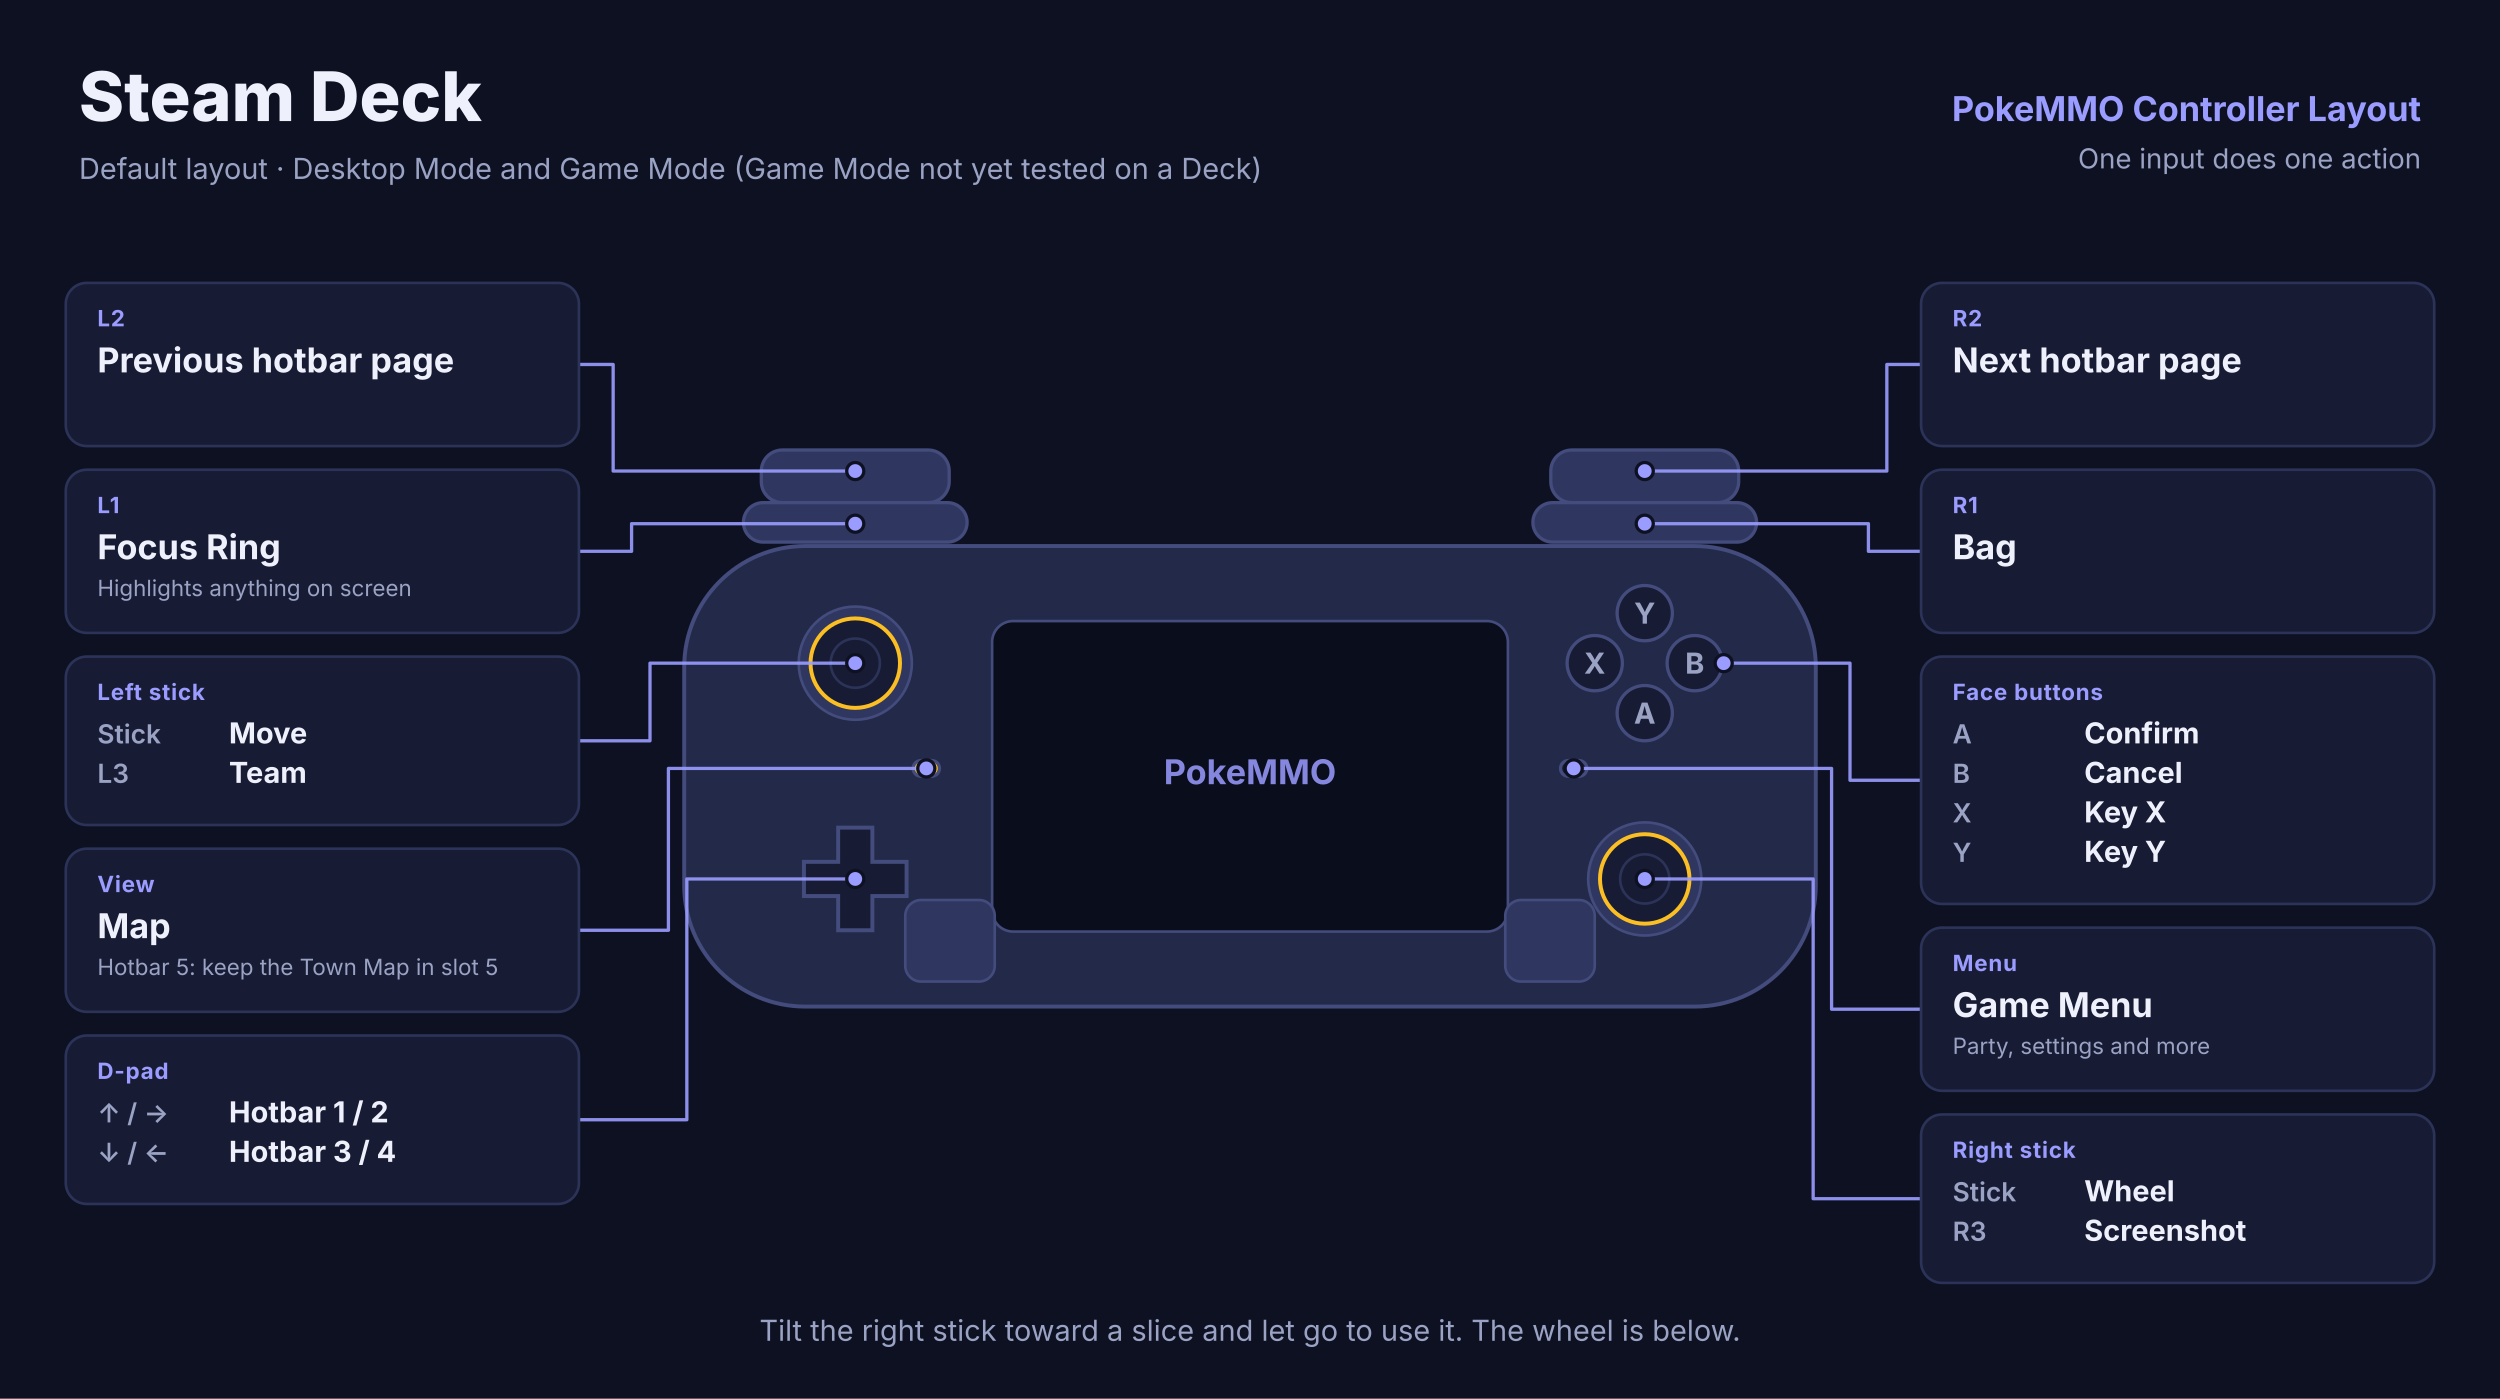
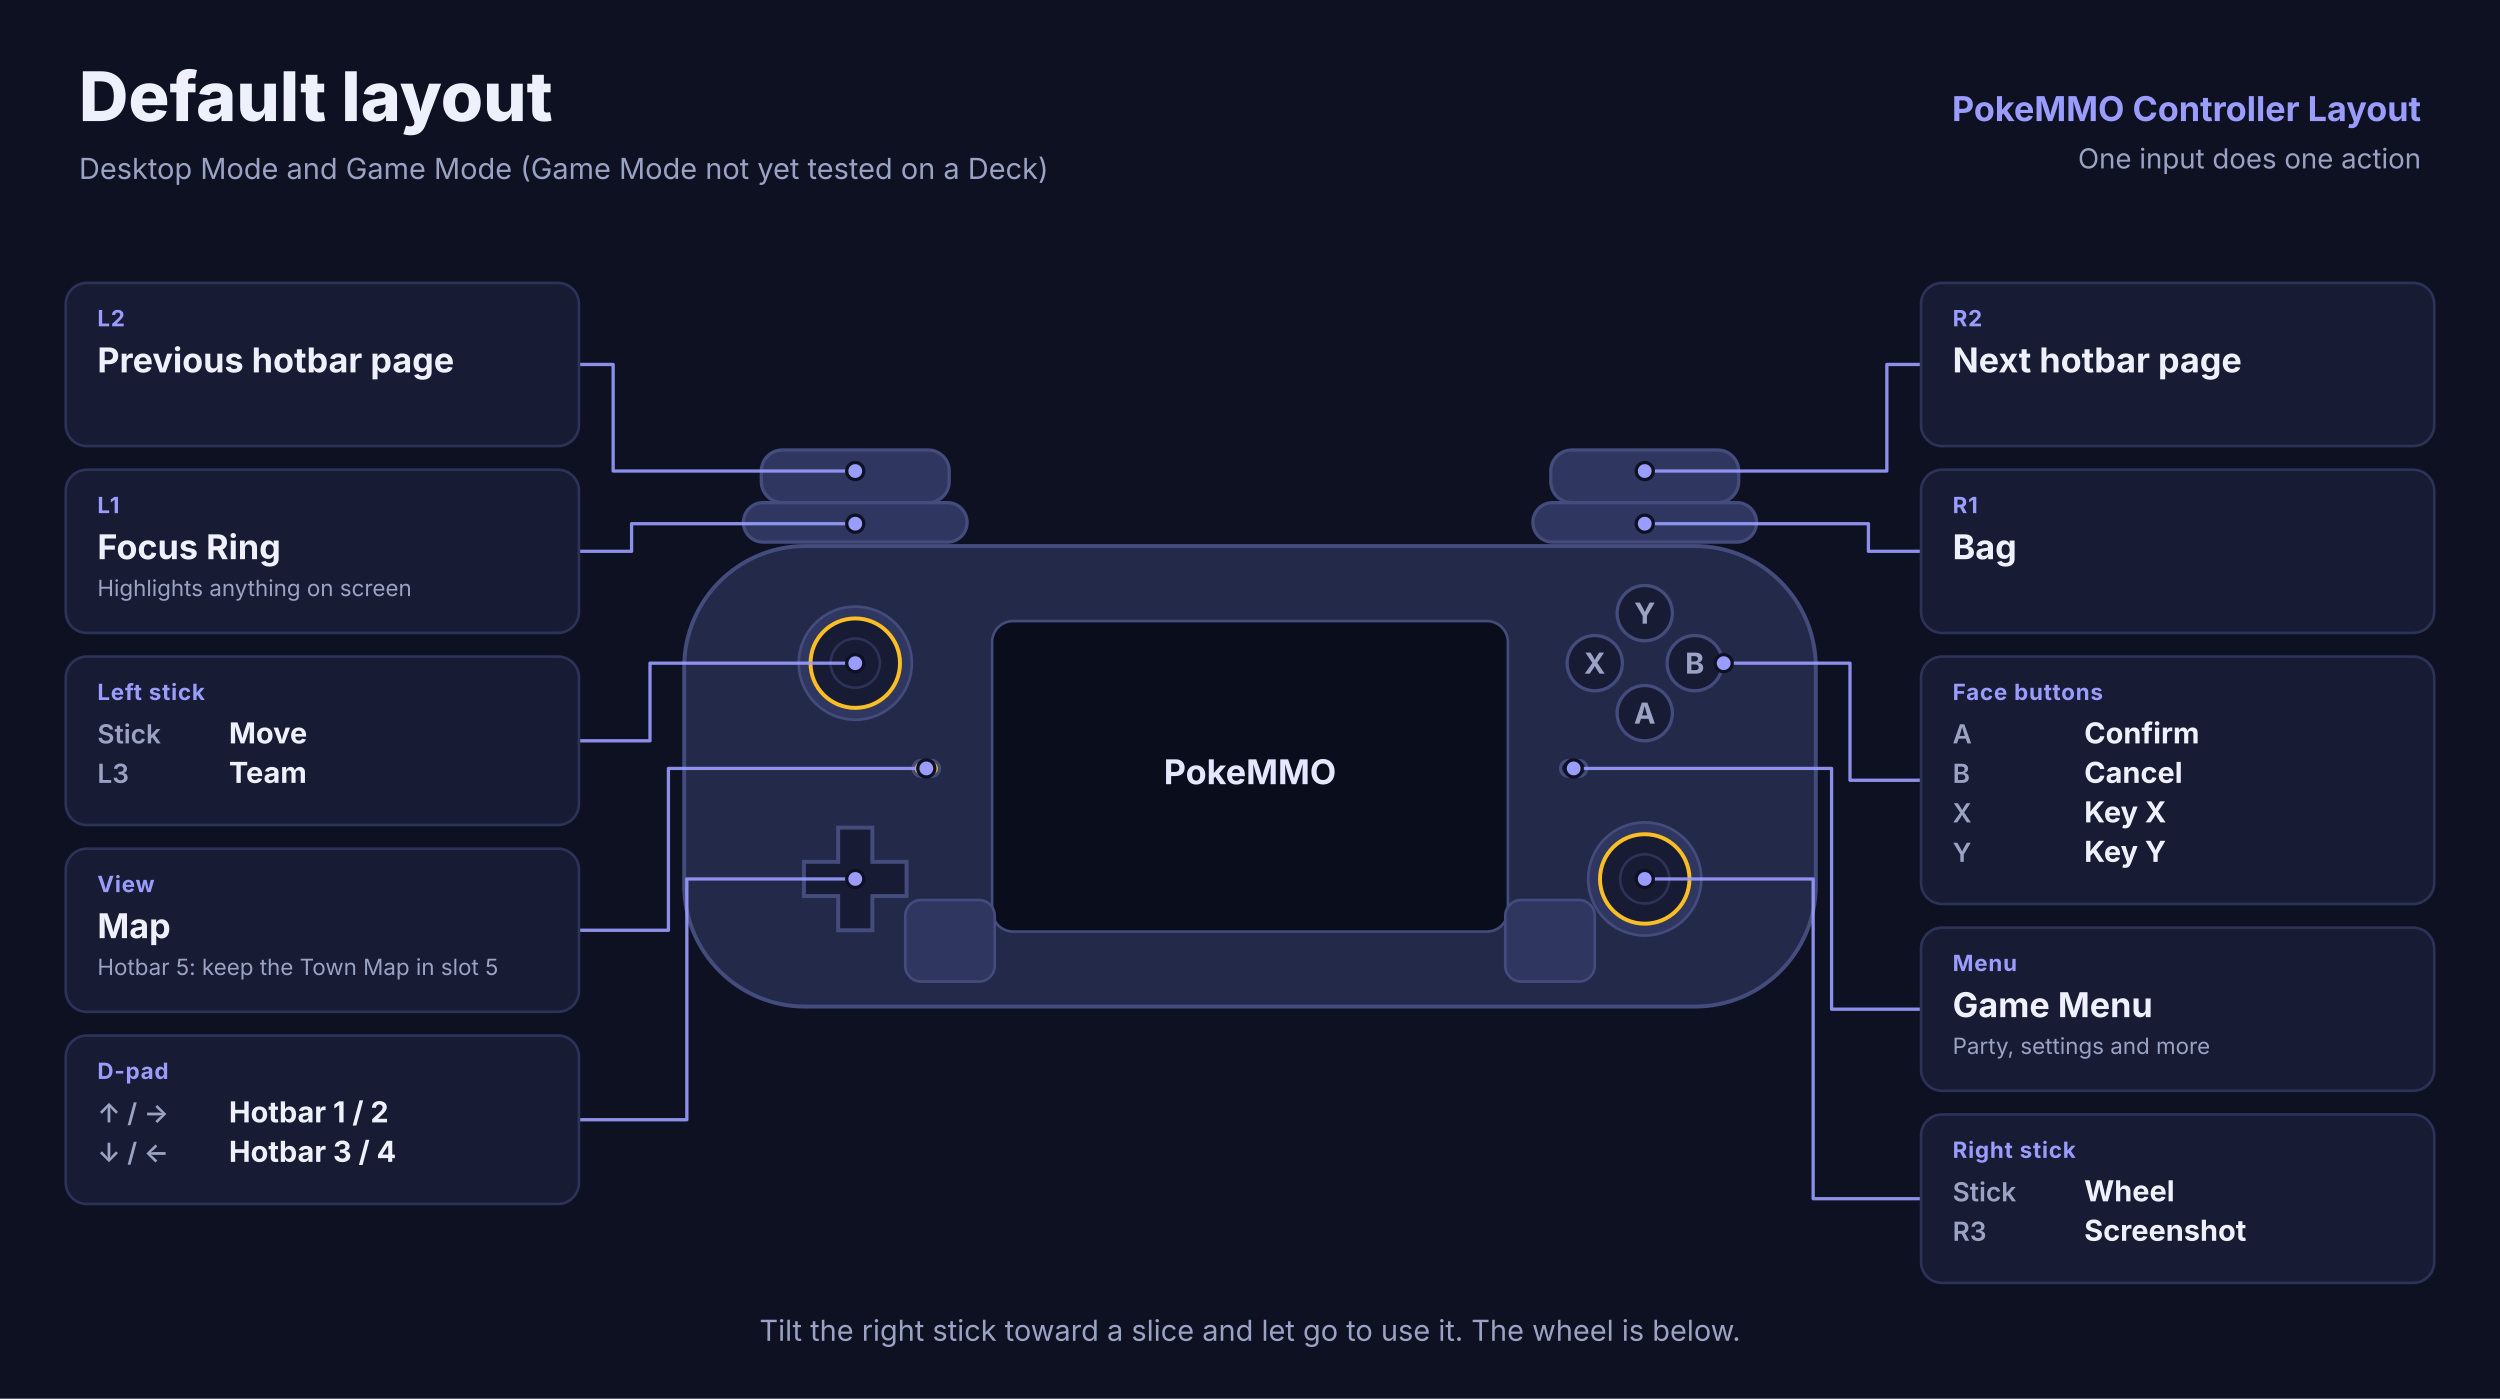
<svg xmlns="http://www.w3.org/2000/svg" viewBox="0 0 1900 1063" width="1900" height="1063" role="img" aria-labelledby="t d" font-family="'Segoe UI Variable Display','Segoe UI',Inter,'SF Pro Display',-apple-system,'Helvetica Neue',Arial,sans-serif">
  <rect width="1900" height="1063" fill="#0e1122" />
-   <text x="60" y="92" font-size="52" font-weight="800" fill="#eef0fb" text-anchor="start">Steam Deck</text>
-   <text x="60" y="136" font-size="22" font-weight="400" fill="#9aa3c4" text-anchor="start">Default layout · Desktop Mode and Game Mode (Game Mode not yet tested on a Deck)</text>
+   <text x="60" y="92" font-size="52" font-weight="800" fill="#eef0fb" text-anchor="start">Default layout</text>
+   <text x="60" y="136" font-size="22" font-weight="400" fill="#9aa3c4" text-anchor="start">Desktop Mode and Game Mode (Game Mode not yet tested on a Deck)</text>
  <text x="1840" y="92" font-size="26" font-weight="700" fill="#9a9cff" text-anchor="end">PokeMMO Controller Layout</text>
  <text x="1840" y="128" font-size="21" font-weight="400" fill="#9aa3c4" text-anchor="end">One input does one action</text>
  <g transform="translate(950,590)">
    <rect x="-430" y="-175" width="860" height="350" rx="92" fill="#232949" stroke="#434c7c" stroke-width="3" />
    <rect x="-196" y="-118" width="392" height="236" rx="16" fill="#0a0d1c" stroke="#434c7c" stroke-width="2" />
-     <text x="0" y="6" font-size="26" font-weight="700" fill="#9a9cff" text-anchor="middle" opacity=".85">PokeMMO</text>
+     <text x="0" y="6" font-size="26" font-weight="700" fill="#e4e7ff" text-anchor="middle">PokeMMO</text>
    <rect x="-371.4" y="-248" width="142.8" height="40" rx="16" fill="#2f3760" stroke="#434c7c" stroke-width="2.5" />
    <rect x="-385" y="-208" width="170" height="30" rx="15" fill="#2f3760" stroke="#434c7c" stroke-width="2.5" />
    <rect x="228.6" y="-248" width="142.8" height="40" rx="16" fill="#2f3760" stroke="#434c7c" stroke-width="2.5" />
    <rect x="215" y="-208" width="170" height="30" rx="15" fill="#2f3760" stroke="#434c7c" stroke-width="2.5" />
    <circle cx="-300" cy="-86" r="43" fill="#2f3760" stroke="#434c7c" stroke-width="2" />
    <circle cx="-300" cy="-86" r="34" fill="#171b33" stroke="#fbbf24" stroke-width="3" />
    <circle cx="-300" cy="-86" r="18.7" fill="none" stroke="#2c3358" stroke-width="2" />
    <circle cx="300" cy="78" r="43" fill="#2f3760" stroke="#434c7c" stroke-width="2" />
    <circle cx="300" cy="78" r="34" fill="#171b33" stroke="#fbbf24" stroke-width="3" />
    <circle cx="300" cy="78" r="18.7" fill="none" stroke="#2c3358" stroke-width="2" />
    <path d="M -313,39 h 26 v 26 h 26 v 26 h -26 v 26 h -26 v -26 h -26 v -26 h 26 z" fill="#171b33" stroke="#434c7c" stroke-width="3" />
    <circle cx="300" cy="-48" r="21" fill="#171b33" stroke="#434c7c" stroke-width="2.5" />
    <text x="300" y="-40" font-size="22" font-weight="700" fill="#9aa3c4" text-anchor="middle">A</text>
    <circle cx="338" cy="-86" r="21" fill="#171b33" stroke="#434c7c" stroke-width="2.5" />
    <text x="338" y="-78" font-size="22" font-weight="700" fill="#9aa3c4" text-anchor="middle">B</text>
    <circle cx="262" cy="-86" r="21" fill="#171b33" stroke="#434c7c" stroke-width="2.5" />
    <text x="262" y="-78" font-size="22" font-weight="700" fill="#9aa3c4" text-anchor="middle">X</text>
    <circle cx="300" cy="-124" r="21" fill="#171b33" stroke="#434c7c" stroke-width="2.5" />
    <text x="300" y="-116" font-size="22" font-weight="700" fill="#9aa3c4" text-anchor="middle">Y</text>
    <rect x="-256" y="-12" width="20" height="12" rx="6" fill="#fbbf24" stroke="#434c7c" stroke-width="2.5" />
    <rect x="236" y="-12" width="20" height="12" rx="6" fill="#171b33" stroke="#434c7c" stroke-width="2.5" />
    <rect x="-262" y="94" width="68" height="62" rx="12" fill="#2f3760" stroke="#434c7c" stroke-width="2" />
    <rect x="194" y="94" width="68" height="62" rx="12" fill="#2f3760" stroke="#434c7c" stroke-width="2" />
  </g>
  <polyline points="440,277 466,277 466,358 650,358" fill="none" stroke="#9a9cff" stroke-width="2.5" stroke-linejoin="round" stroke-linecap="round" opacity=".9" />
  <circle cx="650" cy="358" r="6.5" fill="#9a9cff" stroke="#0e1122" stroke-width="2.5" />
  <polyline points="440,419 480,419 480,398 650,398" fill="none" stroke="#9a9cff" stroke-width="2.5" stroke-linejoin="round" stroke-linecap="round" opacity=".9" />
  <circle cx="650" cy="398" r="6.5" fill="#9a9cff" stroke="#0e1122" stroke-width="2.5" />
  <polyline points="440,563 494,563 494,504 650,504" fill="none" stroke="#9a9cff" stroke-width="2.5" stroke-linejoin="round" stroke-linecap="round" opacity=".9" />
  <circle cx="650" cy="504" r="6.5" fill="#9a9cff" stroke="#0e1122" stroke-width="2.5" />
  <polyline points="440,707 508,707 508,584 704,584" fill="none" stroke="#9a9cff" stroke-width="2.5" stroke-linejoin="round" stroke-linecap="round" opacity=".9" />
  <circle cx="704" cy="584" r="6.5" fill="#9a9cff" stroke="#0e1122" stroke-width="2.5" />
  <polyline points="440,851 522,851 522,668 650,668" fill="none" stroke="#9a9cff" stroke-width="2.5" stroke-linejoin="round" stroke-linecap="round" opacity=".9" />
  <circle cx="650" cy="668" r="6.5" fill="#9a9cff" stroke="#0e1122" stroke-width="2.5" />
  <polyline points="1460,277 1434,277 1434,358 1250,358" fill="none" stroke="#9a9cff" stroke-width="2.5" stroke-linejoin="round" stroke-linecap="round" opacity=".9" />
  <circle cx="1250" cy="358" r="6.5" fill="#9a9cff" stroke="#0e1122" stroke-width="2.5" />
  <polyline points="1460,419 1420,419 1420,398 1250,398" fill="none" stroke="#9a9cff" stroke-width="2.5" stroke-linejoin="round" stroke-linecap="round" opacity=".9" />
  <circle cx="1250" cy="398" r="6.5" fill="#9a9cff" stroke="#0e1122" stroke-width="2.5" />
  <polyline points="1460,593 1406,593 1406,504 1310,504" fill="none" stroke="#9a9cff" stroke-width="2.5" stroke-linejoin="round" stroke-linecap="round" opacity=".9" />
  <circle cx="1310" cy="504" r="6.5" fill="#9a9cff" stroke="#0e1122" stroke-width="2.5" />
  <polyline points="1460,767 1392,767 1392,584 1196,584" fill="none" stroke="#9a9cff" stroke-width="2.5" stroke-linejoin="round" stroke-linecap="round" opacity=".9" />
  <circle cx="1196" cy="584" r="6.5" fill="#9a9cff" stroke="#0e1122" stroke-width="2.5" />
  <polyline points="1460,911 1378,911 1378,668 1250,668" fill="none" stroke="#9a9cff" stroke-width="2.5" stroke-linejoin="round" stroke-linecap="round" opacity=".9" />
  <circle cx="1250" cy="668" r="6.5" fill="#9a9cff" stroke="#0e1122" stroke-width="2.5" />
  <rect x="50" y="215" width="390" height="124" rx="16" fill="#171b33" stroke="#2c3358" stroke-width="2" />
  <text x="74" y="248" font-size="17" font-weight="700" fill="#9a9cff" text-anchor="start" letter-spacing=".6">L2</text>
  <text x="74" y="283" font-size="26" font-weight="700" fill="#eef0fb" text-anchor="start">Previous hotbar page</text>
  <rect x="50" y="357" width="390" height="124" rx="16" fill="#171b33" stroke="#2c3358" stroke-width="2" />
  <text x="74" y="390" font-size="17" font-weight="700" fill="#9a9cff" text-anchor="start" letter-spacing=".6">L1</text>
  <text x="74" y="425" font-size="26" font-weight="700" fill="#eef0fb" text-anchor="start">Focus Ring</text>
  <text x="74" y="453" font-size="17" font-weight="400" fill="#9aa3c4" text-anchor="start">Highlights anything on screen</text>
  <rect x="50" y="499" width="390" height="128" rx="16" fill="#171b33" stroke="#2c3358" stroke-width="2" />
  <text x="74" y="532" font-size="17" font-weight="700" fill="#9a9cff" text-anchor="start" letter-spacing=".6">Left stick</text>
  <text x="74" y="565" font-size="20" font-weight="600" fill="#9aa3c4" text-anchor="start">Stick</text>
  <text x="174" y="565" font-size="22" font-weight="650" fill="#eef0fb" text-anchor="start">Move</text>
  <text x="74" y="595" font-size="20" font-weight="600" fill="#9aa3c4" text-anchor="start">L3</text>
  <text x="174" y="595" font-size="22" font-weight="650" fill="#eef0fb" text-anchor="start">Team</text>
  <rect x="50" y="645" width="390" height="124" rx="16" fill="#171b33" stroke="#2c3358" stroke-width="2" />
  <text x="74" y="678" font-size="17" font-weight="700" fill="#9a9cff" text-anchor="start" letter-spacing=".6">View</text>
  <text x="74" y="713" font-size="26" font-weight="700" fill="#eef0fb" text-anchor="start">Map</text>
  <text x="74" y="741" font-size="17" font-weight="400" fill="#9aa3c4" text-anchor="start">Hotbar 5: keep the Town Map in slot 5</text>
  <rect x="50" y="787" width="390" height="128" rx="16" fill="#171b33" stroke="#2c3358" stroke-width="2" />
  <text x="74" y="820" font-size="17" font-weight="700" fill="#9a9cff" text-anchor="start" letter-spacing=".6">D-pad</text>
  <text x="74" y="853" font-size="20" font-weight="600" fill="#9aa3c4" text-anchor="start">↑ / →</text>
  <text x="174" y="853" font-size="22" font-weight="650" fill="#eef0fb" text-anchor="start">Hotbar 1 / 2</text>
  <text x="74" y="883" font-size="20" font-weight="600" fill="#9aa3c4" text-anchor="start">↓ / ←</text>
  <text x="174" y="883" font-size="22" font-weight="650" fill="#eef0fb" text-anchor="start">Hotbar 3 / 4</text>
  <rect x="1460" y="215" width="390" height="124" rx="16" fill="#171b33" stroke="#2c3358" stroke-width="2" />
  <text x="1484" y="248" font-size="17" font-weight="700" fill="#9a9cff" text-anchor="start" letter-spacing=".6">R2</text>
  <text x="1484" y="283" font-size="26" font-weight="700" fill="#eef0fb" text-anchor="start">Next hotbar page</text>
  <rect x="1460" y="357" width="390" height="124" rx="16" fill="#171b33" stroke="#2c3358" stroke-width="2" />
  <text x="1484" y="390" font-size="17" font-weight="700" fill="#9a9cff" text-anchor="start" letter-spacing=".6">R1</text>
  <text x="1484" y="425" font-size="26" font-weight="700" fill="#eef0fb" text-anchor="start">Bag</text>
  <rect x="1460" y="499" width="390" height="188" rx="16" fill="#171b33" stroke="#2c3358" stroke-width="2" />
  <text x="1484" y="532" font-size="17" font-weight="700" fill="#9a9cff" text-anchor="start" letter-spacing=".6">Face buttons</text>
  <text x="1484" y="565" font-size="20" font-weight="600" fill="#9aa3c4" text-anchor="start">A</text>
  <text x="1584" y="565" font-size="22" font-weight="650" fill="#eef0fb" text-anchor="start">Confirm</text>
  <text x="1484" y="595" font-size="20" font-weight="600" fill="#9aa3c4" text-anchor="start">B</text>
  <text x="1584" y="595" font-size="22" font-weight="650" fill="#eef0fb" text-anchor="start">Cancel</text>
  <text x="1484" y="625" font-size="20" font-weight="600" fill="#9aa3c4" text-anchor="start">X</text>
  <text x="1584" y="625" font-size="22" font-weight="650" fill="#eef0fb" text-anchor="start">Key X</text>
  <text x="1484" y="655" font-size="20" font-weight="600" fill="#9aa3c4" text-anchor="start">Y</text>
  <text x="1584" y="655" font-size="22" font-weight="650" fill="#eef0fb" text-anchor="start">Key Y</text>
  <rect x="1460" y="705" width="390" height="124" rx="16" fill="#171b33" stroke="#2c3358" stroke-width="2" />
  <text x="1484" y="738" font-size="17" font-weight="700" fill="#9a9cff" text-anchor="start" letter-spacing=".6">Menu</text>
  <text x="1484" y="773" font-size="26" font-weight="700" fill="#eef0fb" text-anchor="start">Game Menu</text>
  <text x="1484" y="801" font-size="17" font-weight="400" fill="#9aa3c4" text-anchor="start">Party, settings and more</text>
  <rect x="1460" y="847" width="390" height="128" rx="16" fill="#171b33" stroke="#2c3358" stroke-width="2" />
  <text x="1484" y="880" font-size="17" font-weight="700" fill="#9a9cff" text-anchor="start" letter-spacing=".6">Right stick</text>
  <text x="1484" y="913" font-size="20" font-weight="600" fill="#9aa3c4" text-anchor="start">Stick</text>
  <text x="1584" y="913" font-size="22" font-weight="650" fill="#eef0fb" text-anchor="start">Wheel</text>
  <text x="1484" y="943" font-size="20" font-weight="600" fill="#9aa3c4" text-anchor="start">R3</text>
  <text x="1584" y="943" font-size="22" font-weight="650" fill="#eef0fb" text-anchor="start">Screenshot</text>
  <text x="950" y="1019" font-size="22" font-weight="400" fill="#9aa3c4" text-anchor="middle">Tilt the right stick toward a slice and let go to use it. The wheel is below.</text>
</svg>
